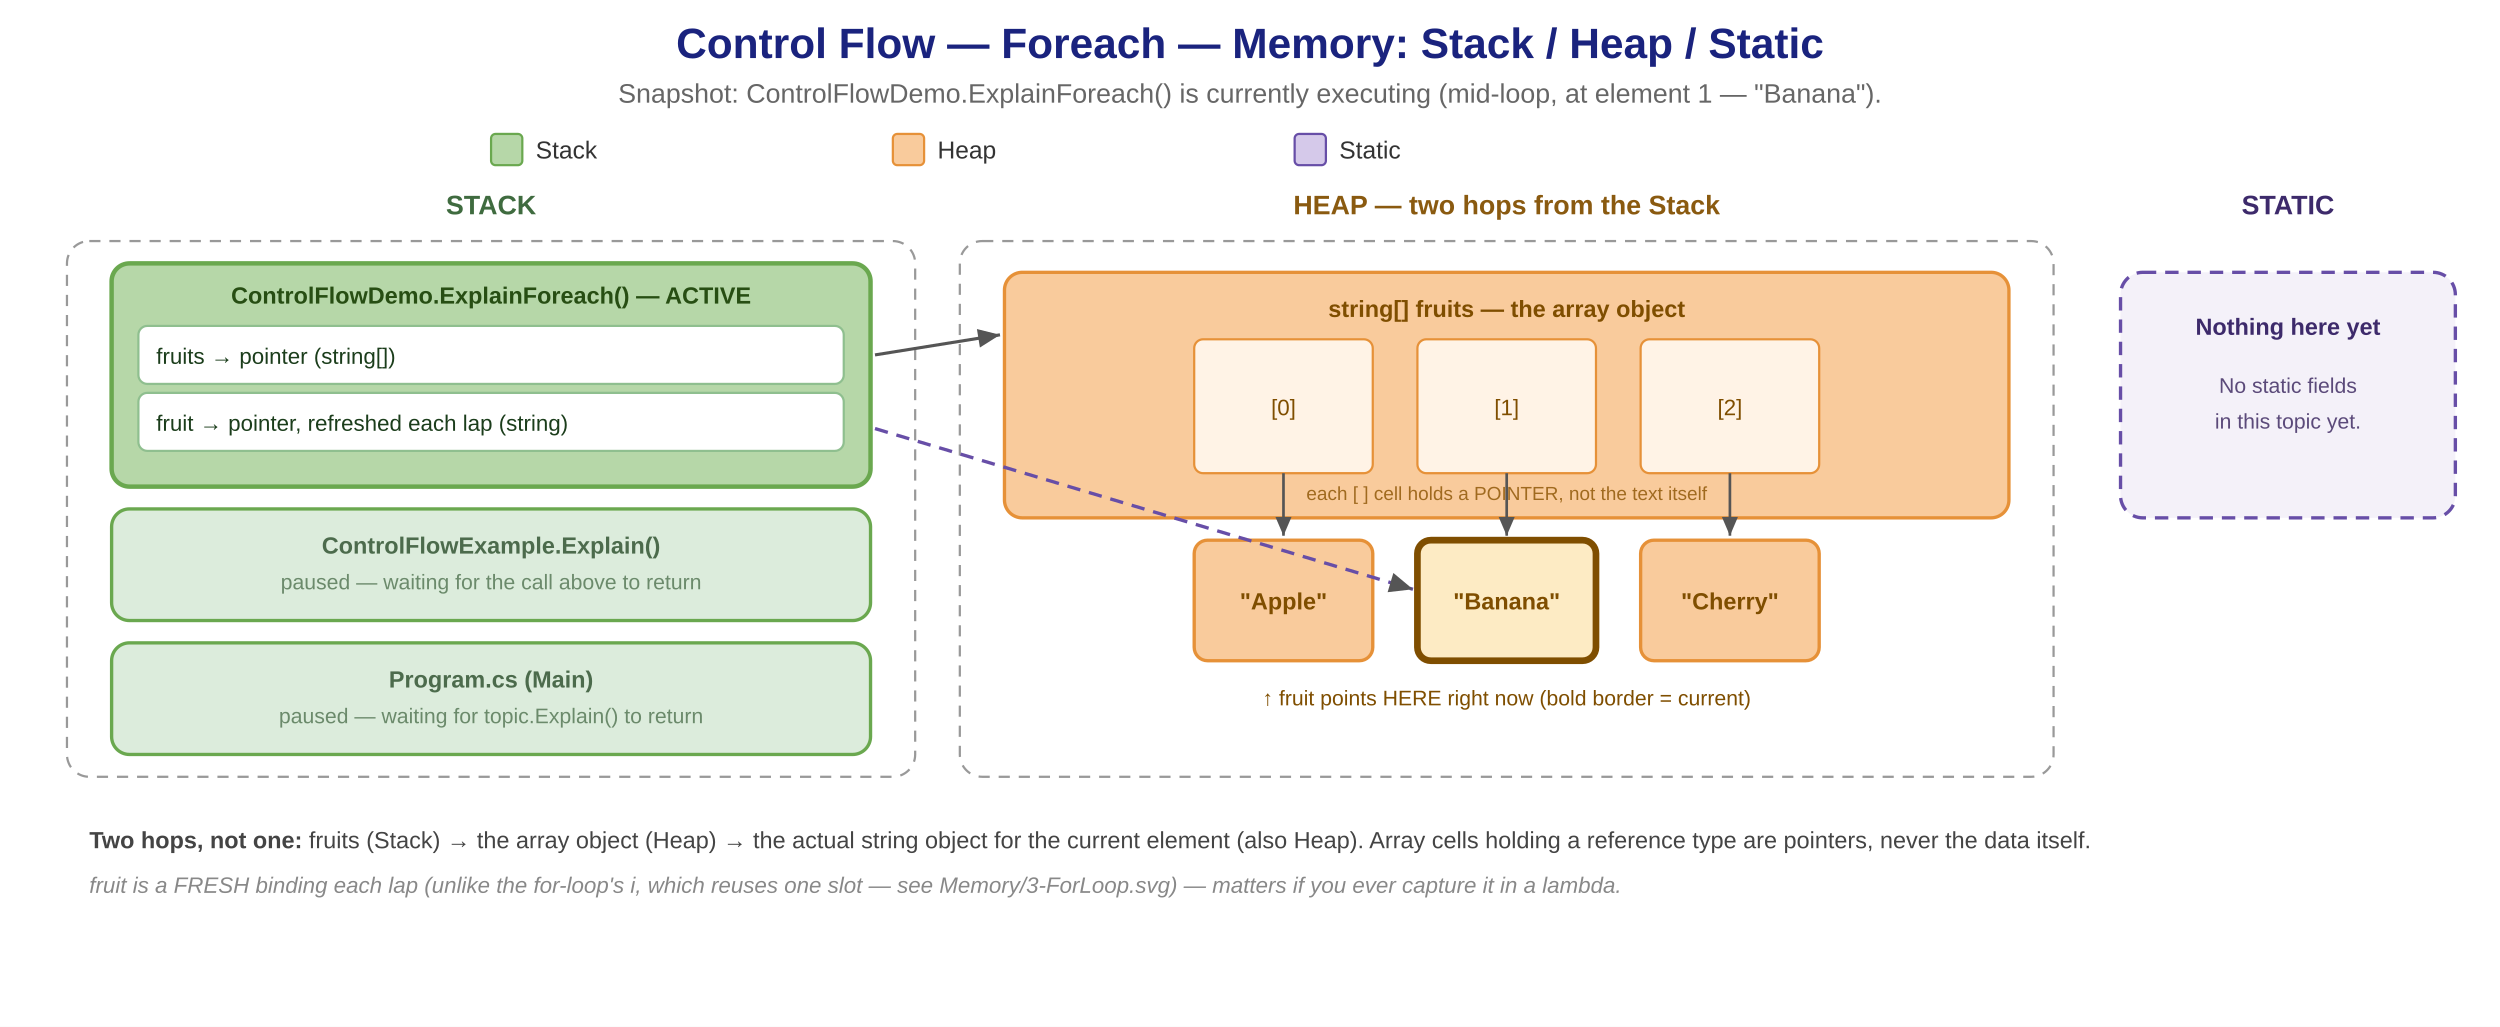
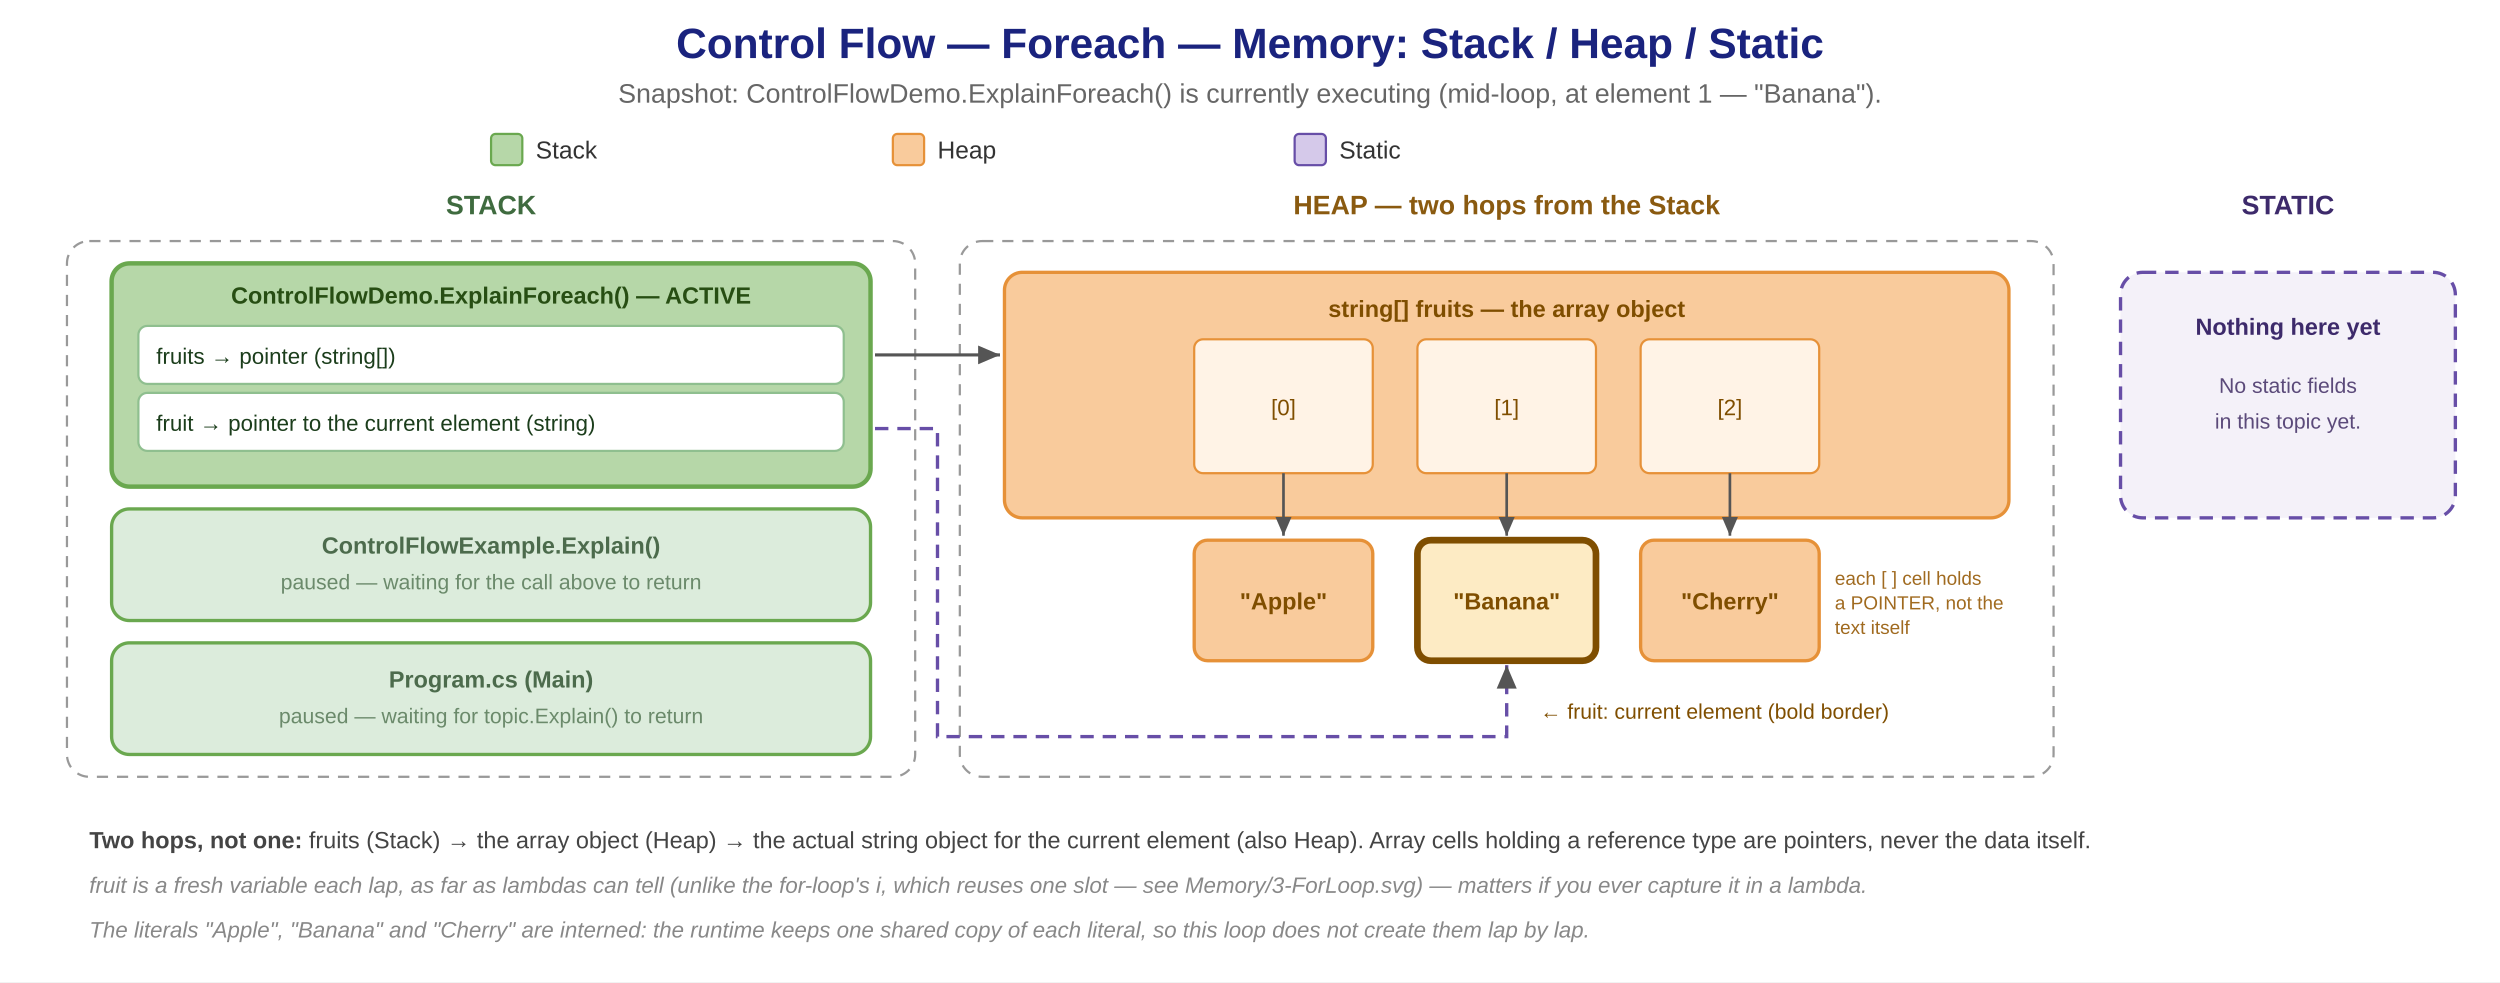
- <svg xmlns="http://www.w3.org/2000/svg" viewBox="0 0 1120 460" font-family="Arial, Helvetica, sans-serif">
+ <svg xmlns="http://www.w3.org/2000/svg" viewBox="0 0 1120 440" font-family="Arial, Helvetica, sans-serif">
  <defs>
    <marker id="a" markerWidth="9" markerHeight="9" refX="7" refY="3" orient="auto">
      <path d="M0,0 L7,3 L0,6 Z" fill="#555" />
    </marker>
  </defs>
-   <rect x="0" y="0" width="1120" height="460" fill="#ffffff" />
+   <rect x="0" y="0" width="1120" height="440" fill="#ffffff" />
  <text x="560" y="26" text-anchor="middle" font-size="19" font-weight="bold" fill="#1a237e">Control Flow — Foreach — Memory: Stack / Heap / Static</text>
  <text x="560" y="46" text-anchor="middle" font-size="12" fill="#666">Snapshot: ControlFlowDemo.ExplainForeach() is currently executing (mid-loop, at element 1 — "Banana").</text>
  <g font-size="11" fill="#333">
    <rect x="220" y="60" width="14" height="14" rx="2" fill="#b6d7a8" stroke="#6aa84f" />
    <text x="240" y="71">Stack</text>
    <rect x="400" y="60" width="14" height="14" rx="2" fill="#f9cb9c" stroke="#e69138" />
    <text x="420" y="71">Heap</text>
    <rect x="580" y="60" width="14" height="14" rx="2" fill="#d5c9ea" stroke="#674ea7" />
    <text x="600" y="71">Static</text>
  </g>
  <text x="220" y="96" text-anchor="middle" font-size="12" font-weight="bold" fill="#3f6b3f">STACK</text>
  <text x="675" y="96" text-anchor="middle" font-size="12" font-weight="bold" fill="#8a5a10">HEAP — two hops from the Stack</text>
  <text x="1025" y="96" text-anchor="middle" font-size="12" font-weight="bold" fill="#3d2a6b">STATIC</text>
  <rect x="30" y="108" width="380" height="240" rx="10" fill="none" stroke="#999" stroke-width="1" stroke-dasharray="5 4" />
  <rect x="50" y="118" width="340" height="100" rx="8" fill="#b6d7a8" stroke="#6aa84f" stroke-width="2" />
  <text x="220" y="136" text-anchor="middle" font-size="10.5" font-weight="bold" fill="#274e13">ControlFlowDemo.ExplainForeach() — ACTIVE</text>
  <rect x="62" y="146" width="316" height="26" rx="4" fill="#ffffff" stroke="#8fbf8f" />
  <text x="70" y="163" font-size="10" fill="#1b3d1b">fruits → pointer  (string[])</text>
  <rect x="62" y="176" width="316" height="26" rx="4" fill="#ffffff" stroke="#8fbf8f" />
-   <text x="70" y="193" font-size="10" fill="#1b3d1b">fruit → pointer, refreshed each lap  (string)</text>
+   <text x="70" y="193" font-size="10" fill="#1b3d1b">fruit → pointer to the current element  (string)</text>
  <rect x="50" y="228" width="340" height="50" rx="8" fill="#dcecdc" stroke="#6aa84f" stroke-width="1.5" />
  <text x="220" y="248" text-anchor="middle" font-size="10.5" font-weight="bold" fill="#4c6b4c">ControlFlowExample.Explain()</text>
  <text x="220" y="264" text-anchor="middle" font-size="9.5" fill="#6b8a6b">paused — waiting for the call above to return</text>
  <rect x="50" y="288" width="340" height="50" rx="8" fill="#dcecdc" stroke="#6aa84f" stroke-width="1.5" />
  <text x="220" y="308" text-anchor="middle" font-size="10.5" font-weight="bold" fill="#4c6b4c">Program.cs (Main)</text>
  <text x="220" y="324" text-anchor="middle" font-size="9.5" fill="#6b8a6b">paused — waiting for topic.Explain() to return</text>
  <rect x="430" y="108" width="490" height="240" rx="10" fill="none" stroke="#999" stroke-width="1" stroke-dasharray="5 4" />
-   <line x1="392" y1="159" x2="448" y2="150" stroke="#555" stroke-width="1.4" marker-end="url(#a)" />
+   <line x1="392" y1="159" x2="448" y2="159" stroke="#555" stroke-width="1.4" marker-end="url(#a)" />
  <rect x="450" y="122" width="450" height="110" rx="8" fill="#f9cb9c" stroke="#e69138" stroke-width="1.5" />
  <text x="675" y="142" text-anchor="middle" font-size="10.5" font-weight="bold" fill="#7f4e00">string[] fruits — the array object</text>
  <rect x="535" y="152" width="80" height="60" rx="4" fill="#fff3e6" stroke="#e69138" />
  <text x="575" y="186" text-anchor="middle" font-size="10" fill="#7f4e00">[0]</text>
  <rect x="635" y="152" width="80" height="60" rx="4" fill="#fff3e6" stroke="#e69138" />
  <text x="675" y="186" text-anchor="middle" font-size="10" fill="#7f4e00">[1]</text>
  <rect x="735" y="152" width="80" height="60" rx="4" fill="#fff3e6" stroke="#e69138" />
  <text x="775" y="186" text-anchor="middle" font-size="10" fill="#7f4e00">[2]</text>
-   <text x="675" y="224" text-anchor="middle" font-size="8.5" fill="#a06a1f">each [ ] cell holds a POINTER, not the text itself</text>
+   <text font-size="8.5" fill="#a06a1f">
+     <tspan x="822" y="262">each [ ] cell holds</tspan>
+     <tspan x="822" y="273">a POINTER, not the</tspan>
+     <tspan x="822" y="284">text itself</tspan>
+   </text>
  <line x1="575" y1="212" x2="575" y2="240" stroke="#555" stroke-width="1.2" marker-end="url(#a)" />
  <line x1="675" y1="212" x2="675" y2="240" stroke="#555" stroke-width="1.2" marker-end="url(#a)" />
  <line x1="775" y1="212" x2="775" y2="240" stroke="#555" stroke-width="1.2" marker-end="url(#a)" />
  <rect x="535" y="242" width="80" height="54" rx="6" fill="#f9cb9c" stroke="#e69138" stroke-width="1.5" />
  <text x="575" y="273" text-anchor="middle" font-size="10.5" font-weight="bold" fill="#7f4e00">"Apple"</text>
  <rect x="635" y="242" width="80" height="54" rx="6" fill="#fdebc4" stroke="#7f4e00" stroke-width="3" />
  <text x="675" y="273" text-anchor="middle" font-size="10.5" font-weight="bold" fill="#7f4e00">"Banana"</text>
  <rect x="735" y="242" width="80" height="54" rx="6" fill="#f9cb9c" stroke="#e69138" stroke-width="1.5" />
  <text x="775" y="273" text-anchor="middle" font-size="10.5" font-weight="bold" fill="#7f4e00">"Cherry"</text>
-   <text x="675" y="316" text-anchor="middle" font-size="9.5" fill="#7f4e00">↑ fruit points HERE right now (bold border = current)</text>
-   <line x1="392" y1="192" x2="633" y2="264" stroke="#674ea7" stroke-width="1.5" stroke-dasharray="6 4" marker-end="url(#a)" />
+   <text x="690" y="322" font-size="9.5" fill="#7f4e00">← fruit: current element (bold border)</text>
+   <path d="M392,192 L420,192 L420,330 L675,330 L675,298" fill="none" stroke="#674ea7" stroke-width="1.5" stroke-dasharray="6 4" marker-end="url(#a)" />
  <rect x="950" y="122" width="150" height="110" rx="10" fill="#d5c9ea" fill-opacity="0.25" stroke="#674ea7" stroke-width="1.5" stroke-dasharray="6 4" />
  <text x="1025" y="150" text-anchor="middle" font-size="10.5" font-weight="bold" fill="#3d2a6b">Nothing here yet</text>
  <text x="1025" y="176" text-anchor="middle" font-size="9.5" fill="#5b4a7a">No static fields</text>
  <text x="1025" y="192" text-anchor="middle" font-size="9.5" fill="#5b4a7a">in this topic yet.</text>
  <text x="40" y="380" font-size="10.5" fill="#444">
    <tspan font-weight="bold">Two hops, not one:</tspan> fruits (Stack) → the array object (Heap) → the actual string object for the current element (also Heap). Array cells holding a reference type are pointers, never the data itself.</text>
-   <text x="40" y="400" font-size="10" font-style="italic" fill="#888">fruit is a FRESH binding each lap (unlike the for-loop's i, which reuses one slot — see Memory/3-ForLoop.svg) — matters if you ever capture it in a lambda.</text>
+   <text x="40" y="400" font-size="10" font-style="italic" fill="#888">fruit is a fresh variable each lap, as far as lambdas can tell (unlike the for-loop's i, which reuses one slot — see Memory/3-ForLoop.svg) — matters if you ever capture it in a lambda.</text>
+   <text x="40" y="420" font-size="10" font-style="italic" fill="#888">The literals "Apple", "Banana" and "Cherry" are interned: the runtime keeps one shared copy of each literal, so this loop does not create them lap by lap.</text>
</svg>
